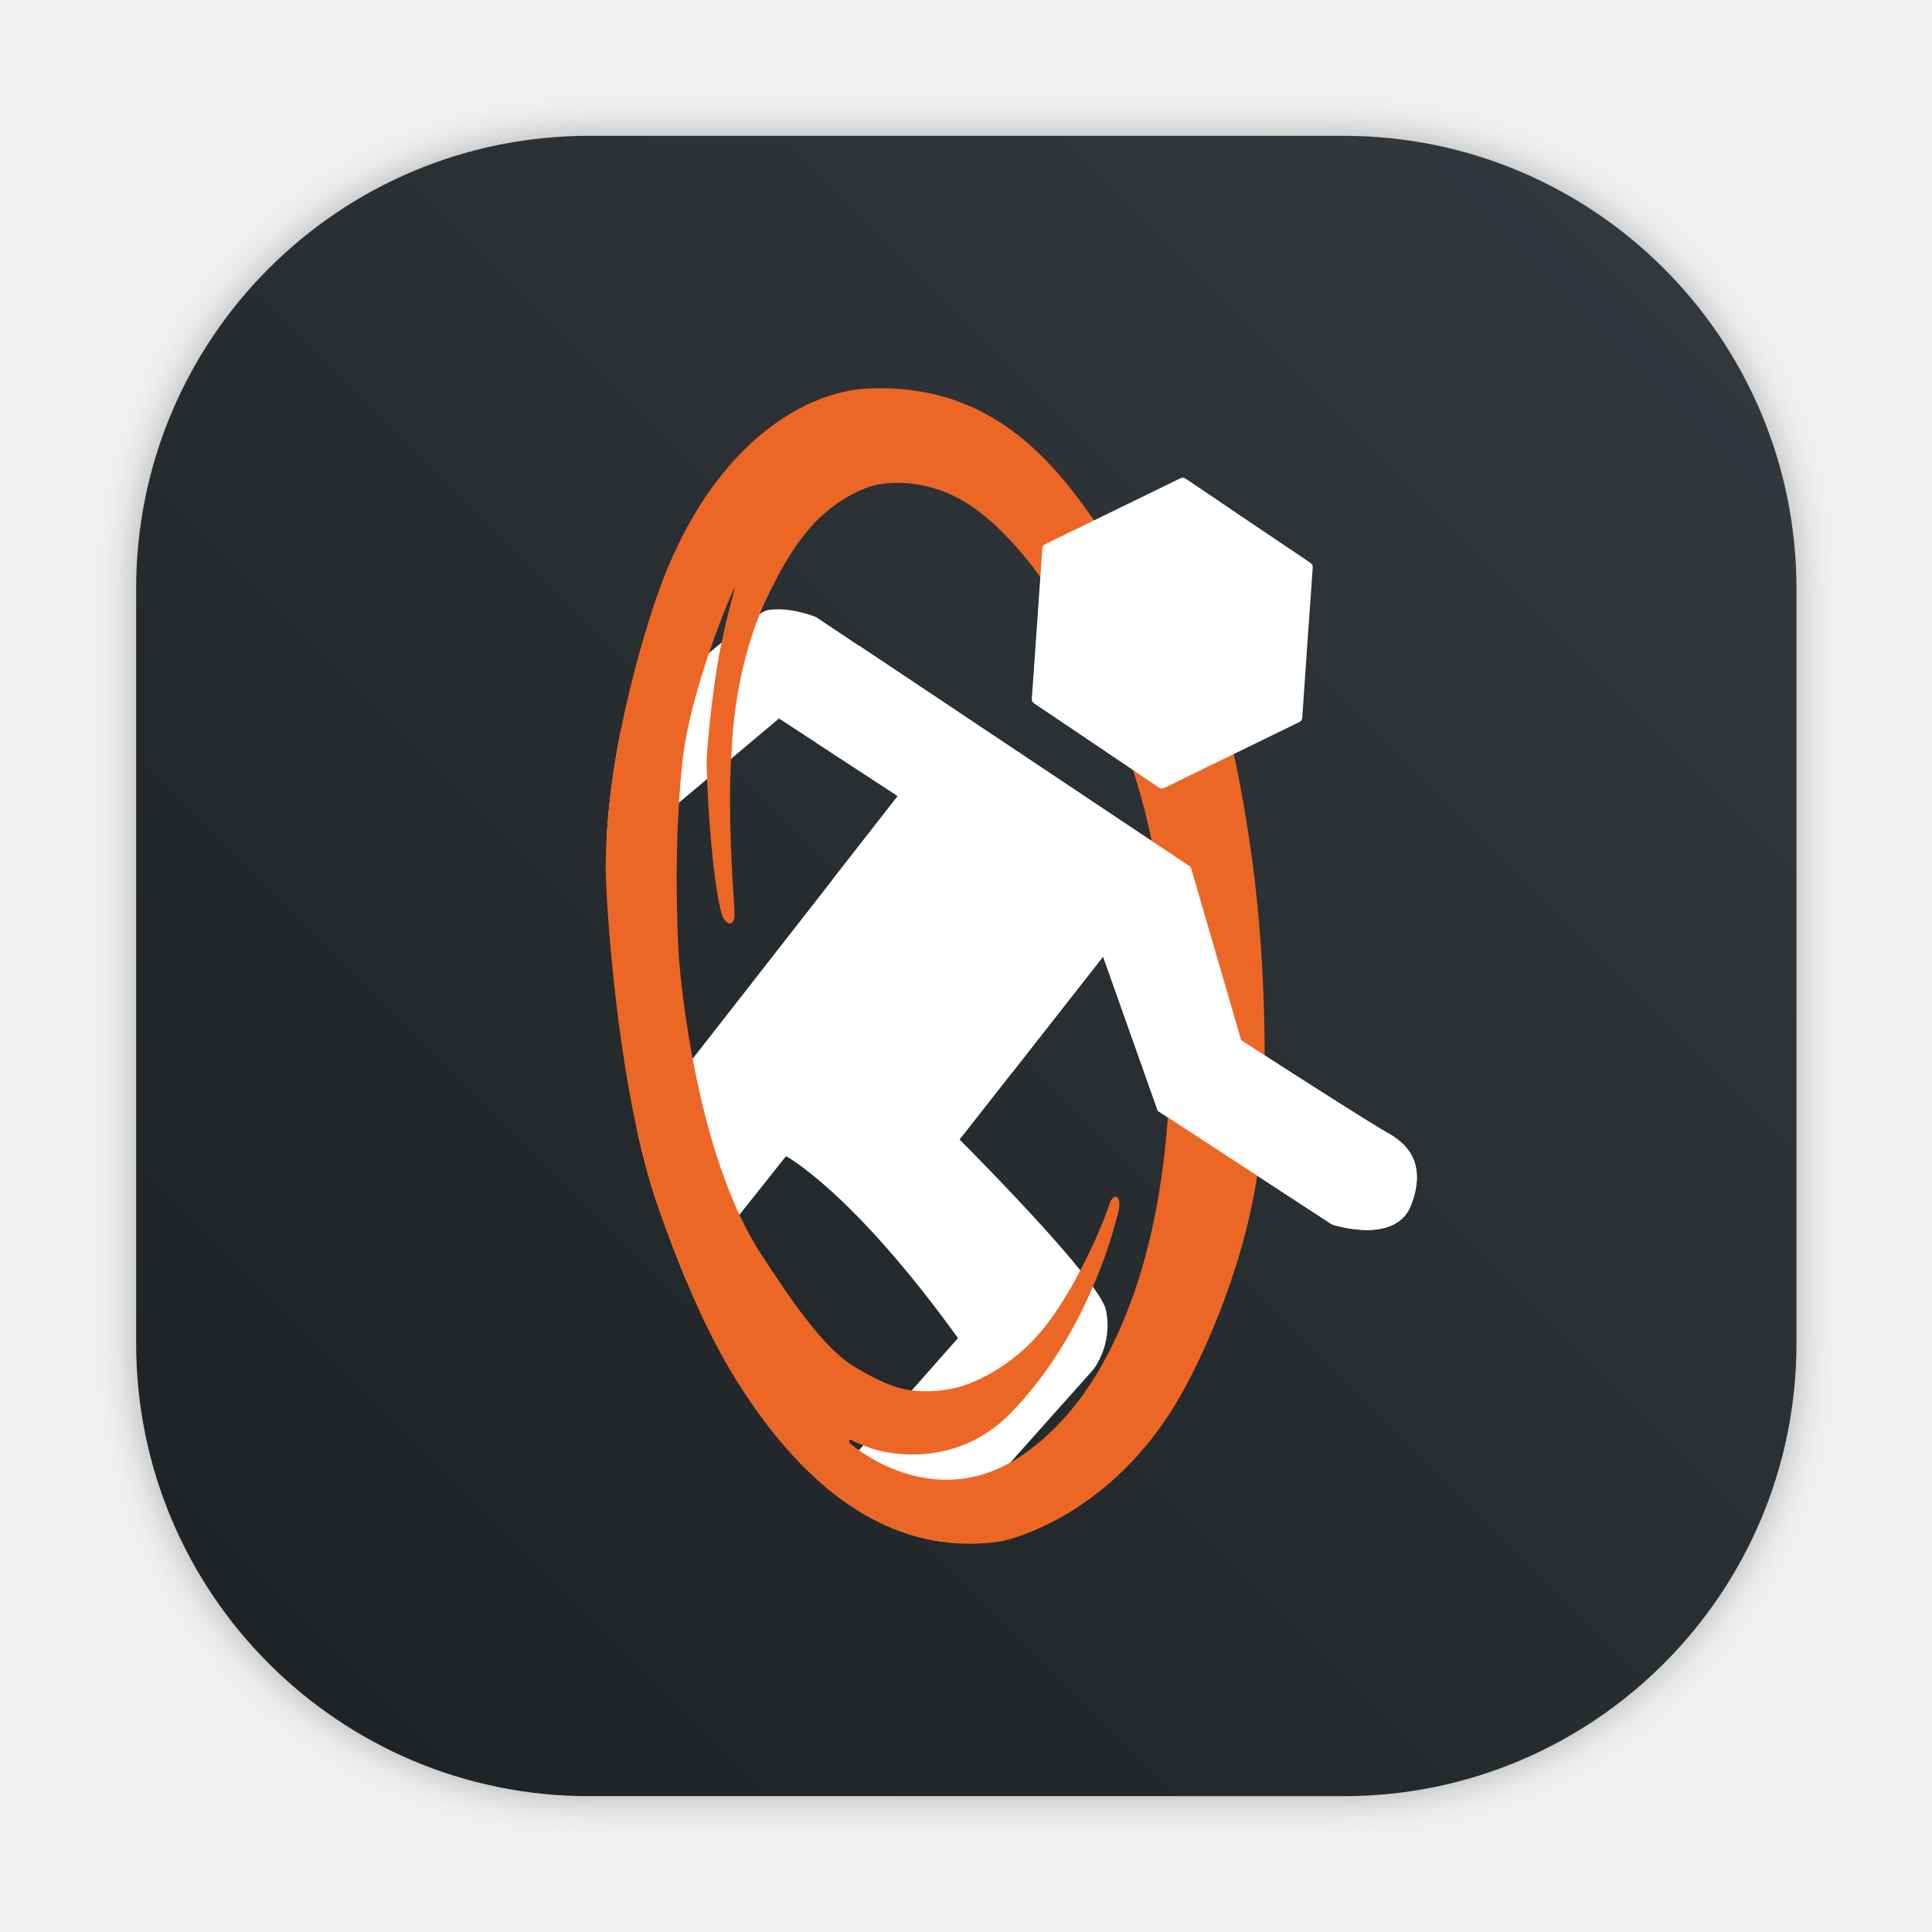
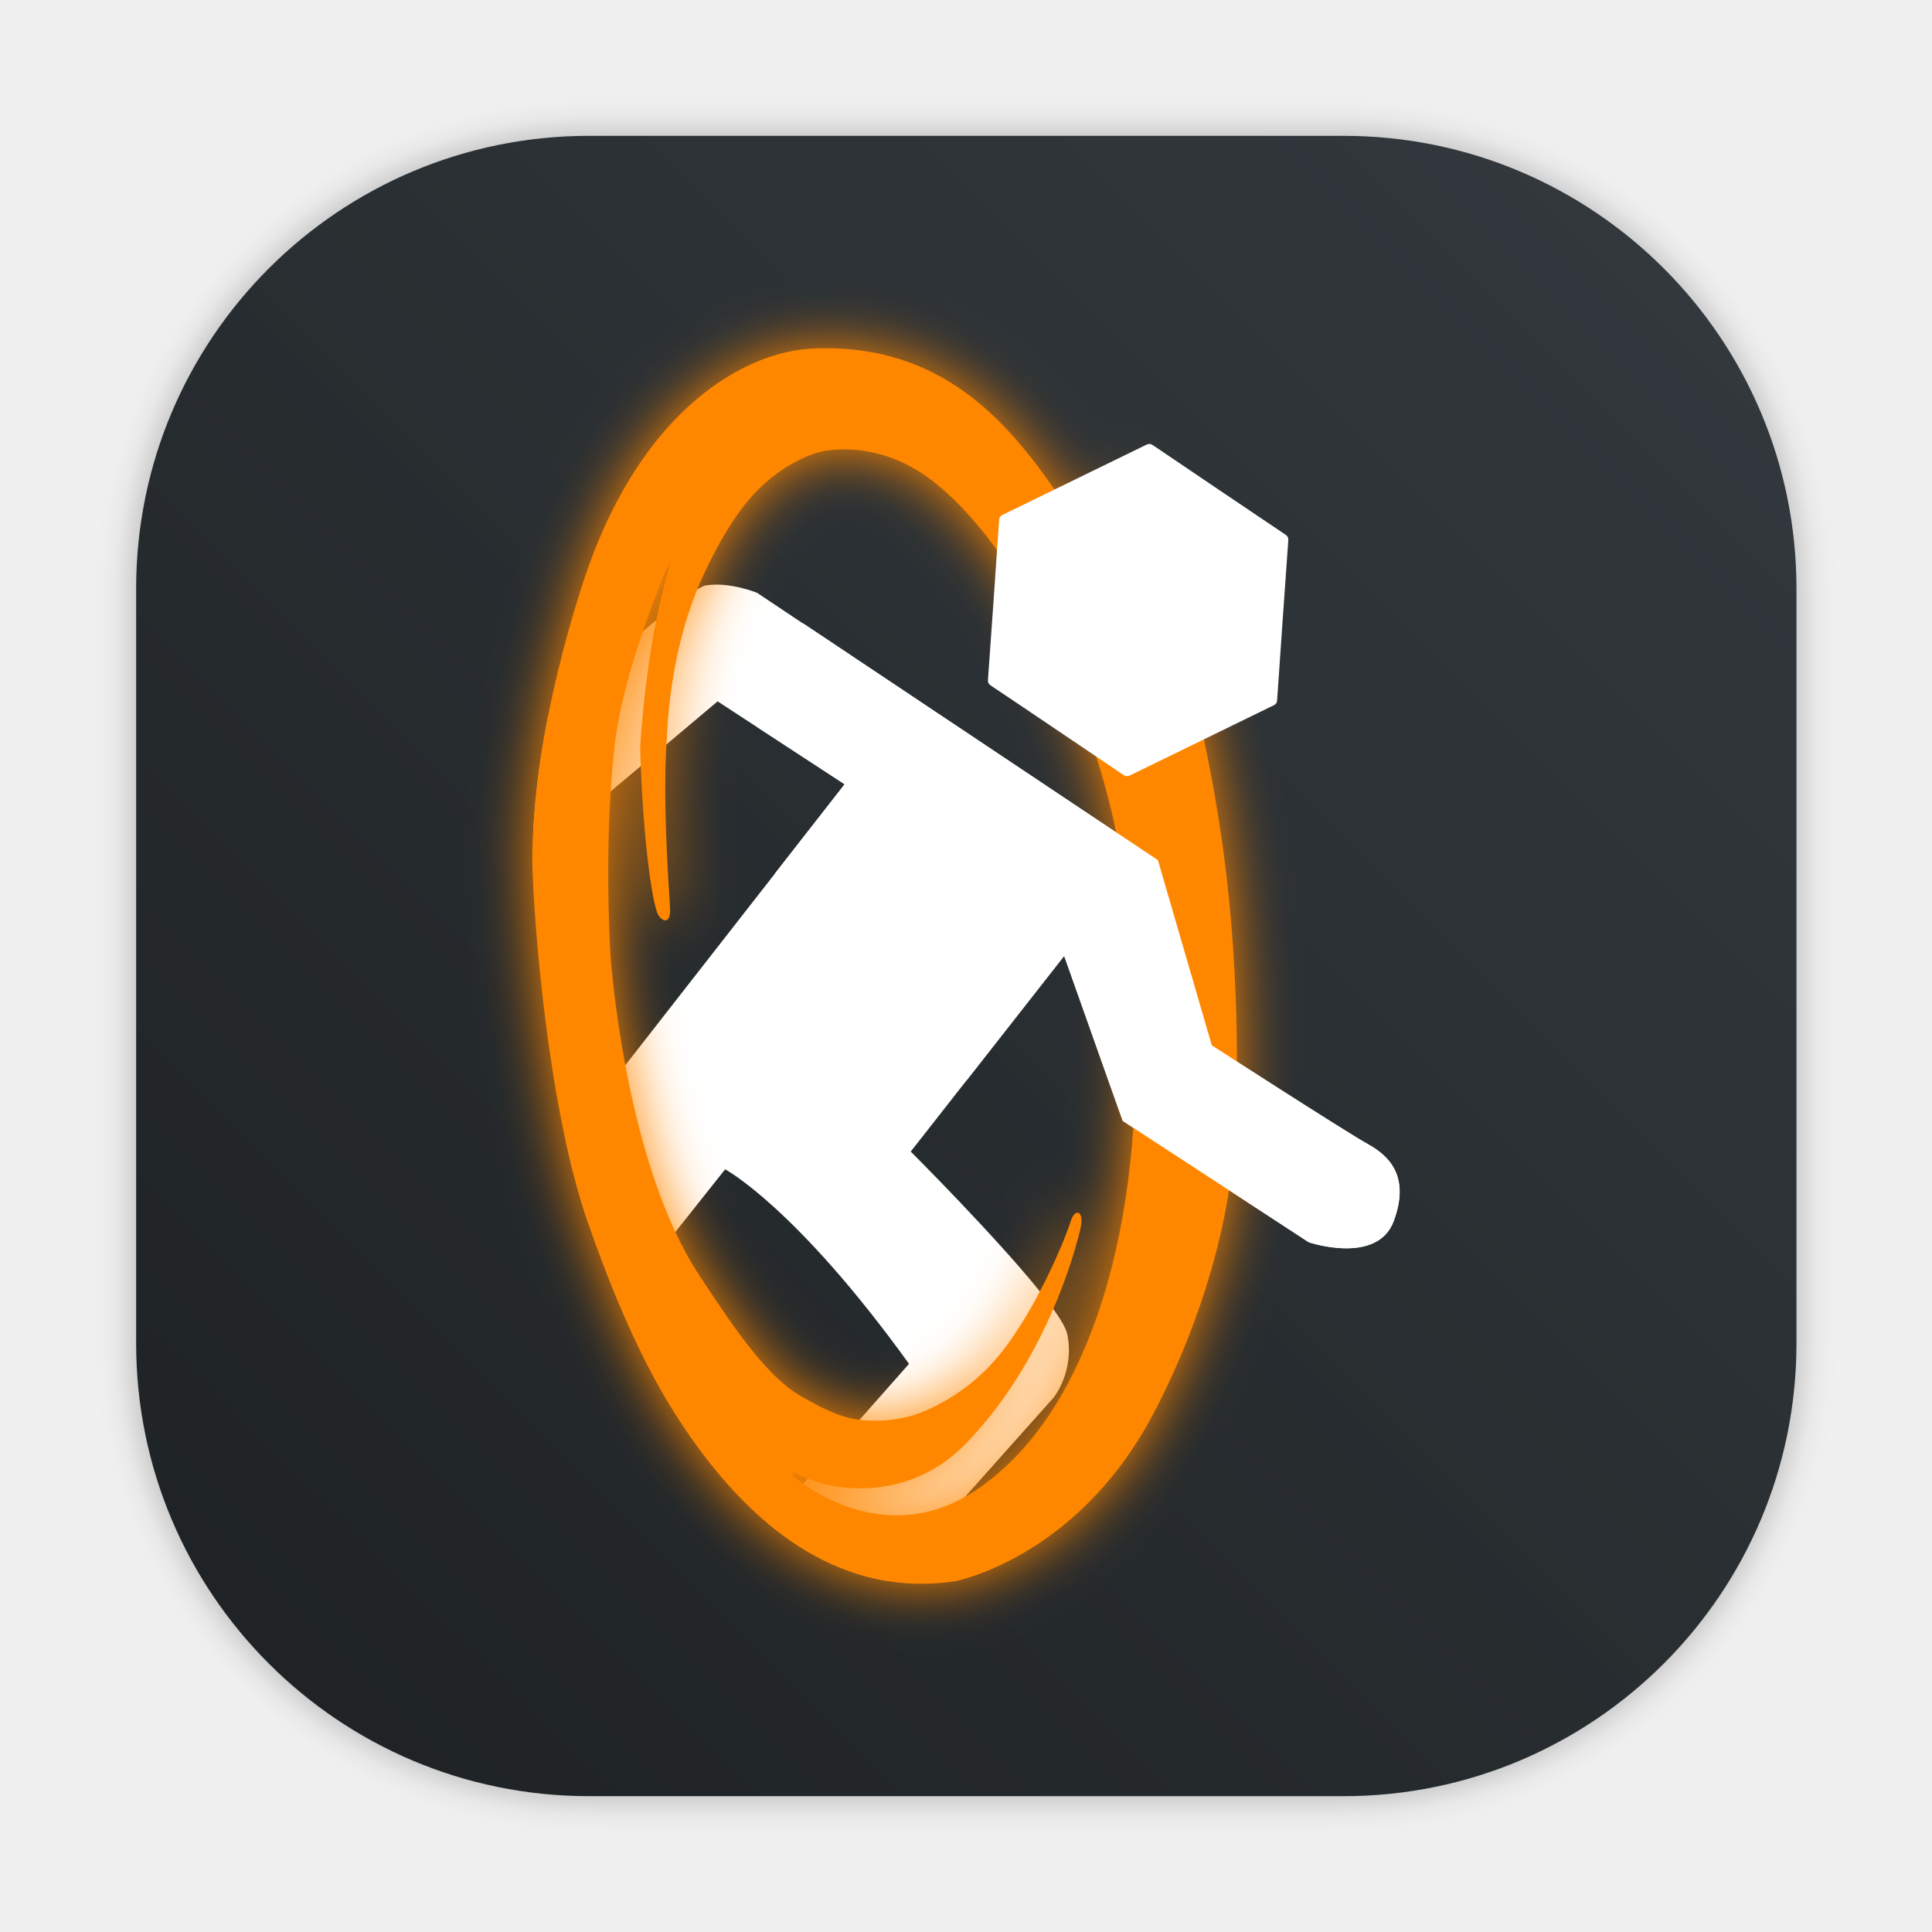
<svg xmlns="http://www.w3.org/2000/svg" viewBox="0 0 64 64" height="64" width="64" id="svg2" version="1.1" xml:space="preserve">
  <defs id="defs6">
    <linearGradient id="b" x1="399.57" x2="399.57" y1="545.8" y2="517.8" gradientTransform="matrix(2.1429,0,0,2.1429,-826.36,-1107.5)" gradientUnits="userSpaceOnUse">
      <stop stop-color="#3889e9" offset="0" id="stop2" />
      <stop stop-color="#5ea5fb" offset="1" id="stop4" />
    </linearGradient>
    <filter id="c" x="-.036" y="-.036" width="1.072" height="1.072" color-interpolation-filters="sRGB">
      <feGaussianBlur stdDeviation="0.42" id="feGaussianBlur7" />
    </filter>
    <linearGradient id="g" x1="32.02" x2="32.02" y1="2.043" y2="62.045" gradientUnits="userSpaceOnUse">
      <stop stop-color="#0369a3" offset="0" id="stop10" />
      <stop stop-color="#047fc6" offset="1" id="stop12" />
    </linearGradient>
    <linearGradient id="f" x1="32" x2="32" y1="7" y2="57" gradientUnits="userSpaceOnUse">
      <stop stop-color="#d2f3fc" offset="0" id="stop15" />
      <stop stop-color="#fff" offset="1" id="stop17" />
    </linearGradient>
    <linearGradient id="e" x1="45.501" x2="45.501" y1="7.106" y2="29.896" gradientUnits="userSpaceOnUse">
      <stop stop-color="#ebfafe" offset="0" id="stop20" />
      <stop stop-color="#e7f8fc" offset="1" id="stop22" />
    </linearGradient>
    <filter id="k" x="-.036" y="-.036" width="1.072" height="1.072" color-interpolation-filters="sRGB">
      <feGaussianBlur stdDeviation="0.75" id="feGaussianBlur25" />
    </filter>
    <radialGradient id="d" cx="38.066" cy="26.192" r="25" gradientTransform="matrix(-.8 2.9886e-8 -1.9265e-8 -1 80.453 40.192)" gradientUnits="userSpaceOnUse">
      <stop stop-color="#1e353c" stop-opacity=".485" offset="0" id="stop28" />
      <stop stop-color="#191919" stop-opacity="0" offset="1" id="stop30" />
    </radialGradient>
    <linearGradient id="h-26" x1="499.95" x2="499.95" y1="2.008" y2="1026" gradientTransform="matrix(.99609 0 0 .99609 2 2)" gradientUnits="userSpaceOnUse">
      <stop stop-color="#fff" offset="0" id="stop33" />
      <stop stop-color="#d7d7d7" offset="1" id="stop35" />
    </linearGradient>
    <radialGradient id="i-5" cx="512.01" cy="512.01" r="470.16" gradientTransform="matrix(.97625 0 0 .97625 12.152 12.141)" gradientUnits="userSpaceOnUse">
      <stop stop-opacity="0" offset="0" id="stop38" />
      <stop stop-opacity=".526" offset="1" id="stop40" />
    </radialGradient>
    <filter id="g-1" x="-.048" y="-.048" width="1.096" height="1.096" color-interpolation-filters="sRGB">
      <feGaussianBlur stdDeviation="6.174" id="feGaussianBlur43" />
    </filter>
    <linearGradient id="f-9" x1="2331.3" x2="2331.3" y1="435.51" y2="45.726" gradientTransform="matrix(2.6682,0,0,2.6682,-5700.6,-128.41)" gradientUnits="userSpaceOnUse">
      <stop stop-color="#807c76" offset=".058" id="stop46" />
      <stop stop-color="#d4d7d0" offset=".385" id="stop48" />
      <stop stop-color="#bdbfba" offset=".558" id="stop50" />
      <stop stop-color="#acb3ac" offset=".635" id="stop52" />
      <stop stop-color="#dadfda" offset=".75" id="stop54" />
      <stop stop-color="#c2c7c1" offset=".863" id="stop56" />
      <stop stop-color="#7f7a75" offset=".941" id="stop58" />
    </linearGradient>
    <filter id="d-6" x="-.06" y="-.06" width="1.12" height="1.12" color-interpolation-filters="sRGB">
      <feGaussianBlur stdDeviation="0.65" id="feGaussianBlur61" />
    </filter>
    <linearGradient id="a-3" x1="32" x2="32" y1="2" y2="62" gradientTransform="matrix(0.95161,0,0,0.95161,385.6,486.76)" gradientUnits="userSpaceOnUse">
      <stop stop-color="#f5faff" offset="0" id="stop927" />
      <stop stop-color="#cfdef0" offset="1" id="stop929" />
    </linearGradient>
    <style type="text/css" id="style987" />
    <filter color-interpolation-filters="sRGB" height="1.048" width="1.048" y="-.024" x="-.024" id="filter2761">
      <feGaussianBlur id="feGaussianBlur2" stdDeviation="0.146" />
    </filter>
    <linearGradient gradientUnits="userSpaceOnUse" gradientTransform="translate(0 -.07421)" y2="1.17" y1="15.576" x2="15.65" x1="1.331" id="linearGradient1024-6">
      <stop id="stop5" offset="0" stop-color="#dddfe1" />
      <stop id="stop7" offset="1" stop-opacity=".996" stop-color="#f3f4f6" />
    </linearGradient>
    <style id="style1">.a{fill:none;stroke:#000000;stroke-linecap:round;stroke-linejoin:round;}</style>
    <linearGradient id="linearGradient3987">
      <stop style="stop-color:#41b3ec;stop-opacity:1;" offset="0" id="stop4032" />
      <stop style="stop-color:#0581c4;stop-opacity:1;" offset="1" id="stop3991" />
    </linearGradient>
    <filter id="filter1057-3" x="-0.027" y="-0.027" width="1.054" height="1.054" color-interpolation-filters="sRGB">
      <feGaussianBlur stdDeviation="0.619" id="feGaussianBlur866-6" />
    </filter>
    <filter id="filter1057" x="-0.027" y="-0.027" width="1.054" height="1.054" color-interpolation-filters="sRGB">
      <feGaussianBlur stdDeviation="0.619" id="feGaussianBlur1" />
    </filter>
    <linearGradient id="linearGradient1053" x1="-127" x2="-72" y1="60" y2="5" gradientTransform="translate(49.445,6.3504)" gradientUnits="userSpaceOnUse">
      <stop stop-color="#1d2123" offset="0" id="stop1" />
      <stop stop-color="#33393e" stop-opacity=".996" offset="1" id="stop2-3" />
    </linearGradient>
+     <filter style="color-interpolation-filters:sRGB;" id="filter4" x="-0.078" y="-0.049" width="1.157" height="1.097">
+       <feFlood result="flood" in="SourceGraphic" flood-opacity="1" flood-color="rgb(255,135,0)" id="feFlood1" />
+       <feGaussianBlur result="blur" in="SourceGraphic" stdDeviation="200" id="feGaussianBlur3" />
+       <feOffset result="offset" in="blur" dx="0" dy="0" id="feOffset3" />
+       <feComposite result="comp1" operator="in" in="flood" in2="offset" id="feComposite3" />
+       <feComposite result="comp2" operator="over" in="SourceGraphic" in2="comp1" id="feComposite4" />
+     </filter>
+     <filter style="color-interpolation-filters:sRGB;" id="filter51" x="-0.097" y="-0.056" width="1.195" height="1.111">
+       <feFlood result="flood" in="SourceGraphic" flood-opacity="1" flood-color="rgb(255,135,0)" id="feFlood50" />
+       <feGaussianBlur result="blur" in="SourceGraphic" stdDeviation="3" id="feGaussianBlur50" />
+       <feOffset result="offset" in="blur" dx="0" dy="0" id="feOffset50" />
+       <feComposite result="comp1" operator="in" in="flood" in2="offset" id="feComposite50" />
+       <feComposite result="comp2" operator="over" in="SourceGraphic" in2="comp1" id="feComposite51" />
+     </filter>
  </defs>
  <g transform="translate(82.065,-6.86)" id="g8" style="display:inline">
    <rect x="-77.565" y="11.36" width="55" height="55" ry="15" fill="#141414" filter="url(#filter1057)" opacity="0.3" stroke-linecap="round" stroke-width="2.744" id="rect2" />
    <rect x="-77.555" y="11.36" width="55" height="55" ry="15" fill="url(#linearGradient1053)" stroke-linecap="round" stroke-width="2.744" id="rect3" style="fill:url(#linearGradient1053)" />
  </g>
  <style type="text/css" id="style2">
	.st0{fill:#58595B;}
	.st1{fill:#36C0F1;}
</style>
  <style type="text/css" id="style2-3">
	.st0{fill:#58595B;}
	.st1{fill:#36C0F1;}
</style>
-   <style type="text/css" id="style1-6">
- 	.st0{fill:#FFFFFF;}
- 	.st1{fill-rule:evenodd;clip-rule:evenodd;fill:#EC6726;}
- </style>
-   <g id="Icon_00000140716340568838591020000007209717081622135971_" transform="matrix(0.2954587,0,0,0.2954587,20.06682,12.86002)">
-     <g id="g2">
-       <g id="g1-7">
-         <path class="st0" d="m 90.32,91.52 c -1.73,4.66 -8.91,2.23 -8.91,2.23 L 73.06,88.3 63.02,81.76 61.89,81.02 55.76,63.72 39.67,84.24 c 0,0 8.8,8.78 13.53,14.65 0.53,0.66 1,1.27 1.41,1.84 0.81,1.13 1.35,2.06 1.47,2.64 0.82,3.85 -1.41,6.65 -1.41,6.65 l -9.28,10.4 -7.92,8.87 c -3.92,-0.59 -8.28,-2.32 -12.76,-6.06 l 3.68,-4.16 0.49,-0.56 5.45,-6.17 5.16,-5.84 C 27.62,90.03 20.21,86.1 20.21,86.1 l -5.22,6.57 -5.92,7.47 C 7.97,97.51 6.88,94.64 5.79,91.51 4.92,88.99 4.16,86.13 3.51,83.16 l 6.24,-7.99 22.99,-29.44 -13.32,-8.7 -5.36,4.51 -2.69,2.27 -3.16,2.65 -2.32,1.94 c 0,0 -3.01,2.57 -5.79,2.11 0.21,-4.08 0.81,-8.2 1.57,-12.01 2.74,-2.52 6.57,-5.98 9.9,-8.79 V 29.7 c 0.48,-0.42 0.96,-0.81 1.42,-1.18 1.76,-1.47 3.3,-2.64 4.28,-3.22 0.4,-0.25 0.71,-0.4 0.92,-0.43 2.51,-0.4 5.37,0.78 5.37,0.78 l 37.64,25.14 4.37,2.92 5.65,19.42 c 0,0 1.05,0.68 2.64,1.69 4.2,2.7 12.09,7.74 13.72,8.64 2.27,1.23 4.46,3.39 2.74,8.06 z" id="path1" />
-       </g>
-     </g>
-     <path class="st1" d="M 73.87,74.8 C 73.88,68.85 73.56,61.89 72.75,55.07 71.83,47.27 69.64,35 66.07,25.8 63.76,19.9 62,16.51 60.78,14.97 c -1.09,-1.4 -1.75,-1.32 -1.44,0.26 0.27,1.3 1.94,4.56 2.99,7.62 1.57,4.6 5.67,16.53 4.08,14.34 C 65.72,36.22 62.07,25.52 56.82,17.84 51.76,10.45 44.89,-0.62 29.47,0.03 21.94,0.35 11.51,6.78 5.77,23.22 4.75,26.15 2.98,31.85 1.66,38.5 0.9,42.31 0.3,46.43 0.09,50.51 c -0.07,1.01 -0.1,2.02 -0.1,3.02 -0.01,3.03 0.84,17.4 3.5,29.63 0.66,2.97 1.41,5.83 2.28,8.35 1.09,3.13 2.18,6 3.28,8.63 1.82,4.35 3.68,8.02 5.6,11.1 3.34,5.36 6.73,9.23 10.05,12.01 4.47,3.74 8.84,5.47 12.76,6.06 2.54,0.38 4.9,0.29 6.98,-0.04 0.93,-0.21 12.41,-2.9 20.04,-16.39 1.72,-3.03 6.75,-12.88 8.56,-24.58 0.05,-0.28 0.09,-0.58 0.13,-0.87 0.42,-2.91 0.69,-7.39 0.7,-12.63 z m -16.49,31.27 c -3.19,6.99 -6.99,10.94 -10.42,13.37 -0.52,0.38 -1.04,0.7 -1.56,0.99 -7.56,4.28 -14.44,0.46 -16.99,-1.34 -0.67,-0.48 -1.05,-0.81 -1.05,-0.81 0,0 -0.27,-0.65 0.35,-0.27 0.26,0.15 0.73,0.36 1.19,0.53 0.58,0.22 1.1,0.4 1.1,0.4 0,0 8.61,2.93 15.42,-4.05 4.39,-4.51 7.33,-9.79 9.2,-14.15 2.15,-4.97 2.93,-8.76 2.94,-8.84 0.16,-1.62 -0.71,-1.56 -1.08,-0.45 -0.47,1.47 -1.65,4.38 -3.27,7.45 -1.26,2.42 -2.8,4.95 -4.46,6.92 -4.09,4.84 -9.06,6.14 -9.06,6.14 0,0 -2.4,0.76 -5.34,0.41 l -0.29,-0.04 C 32.15,112.06 30.25,111.1 28.08,109.84 24.33,107.67 20.6,101.92 17.52,97.25 16.59,95.84 15.75,94.29 14.99,92.67 12.4,87.13 10.76,80.61 9.74,75.17 8.52,68.67 8.19,63.7 8.19,63.7 c 0,0 -0.55,-8.4 0.02,-17.24 0.1,-1.71 0.25,-3.43 0.45,-5.11 0.44,-3.67 1.68,-8.02 2.91,-11.63 v -0.01 c 1.53,-4.5 3.02,-7.85 2.87,-7.22 -0.16,0.71 -0.86,3.11 -1.45,6.03 -0.18,0.81 -0.34,1.66 -0.48,2.53 -0.82,4.96 -1.22,10.33 -1.21,11 0.02,0.59 0.04,1.18 0.06,1.76 0.26,6.61 0.94,12.85 1.67,15.23 0.32,1.05 1.54,1.64 1.4,-0.42 -0.22,-3.43 -0.73,-10.92 -0.38,-17.08 0.02,-0.28 0.03,-0.55 0.06,-0.83 0.04,-0.39 0.16,-8.04 3.17,-15.41 0.2,-0.51 0.41,-1.01 0.65,-1.51 1.92,-4.11 3.85,-7.13 5.88,-9.1 3.18,-3.08 6.2,-3.81 6.76,-3.91 3.01,-0.49 6.53,0.04 9.8,2.04 3.36,2.05 6.92,5.98 10.11,10.91 3.4,5.27 6.22,11.94 8.35,18.22 1.02,3 1.8,6.04 2.39,8.83 1.37,6.59 1.69,11.77 1.69,11.77 0,0 0.68,9.41 0.25,17.12 -0.04,0.71 -0.08,1.41 -0.14,2.1 -0.8,10.89 -3.04,18.6 -5.64,24.3 z" id="path2" />
-     <g id="g3">
-       <path class="st0" d="m 55.02,40.05 c -2.31,-1.56 -4.62,-3.12 -6.94,-4.67 -0.25,-0.17 -0.33,-0.33 -0.31,-0.63 0.4,-5.58 0.79,-11.16 1.17,-16.75 0.02,-0.27 0.12,-0.4 0.35,-0.52 5.02,-2.44 10.04,-4.89 15.05,-7.34 0.28,-0.14 0.47,-0.14 0.74,0.04 4.62,3.13 9.24,6.25 13.87,9.36 0.25,0.17 0.33,0.33 0.31,0.63 -0.4,5.58 -0.79,11.16 -1.17,16.75 -0.02,0.27 -0.12,0.4 -0.35,0.52 -5.02,2.44 -10.04,4.89 -15.05,7.34 -0.3,0.15 -0.51,0.11 -0.77,-0.07 -2.29,-1.56 -4.6,-3.11 -6.9,-4.66 z" id="path3" />
-     </g>
-     <path class="st0" d="M 87.59,83.44 C 85.34,82.2 71.24,73.1 71.24,73.1 L 65.59,53.68 28.39,28.85 23.53,39.7 l 9.21,6.02 -7.31,9.36 20.11,21.68 10.22,-13.04 6.14,17.3 19.51,12.73 c 0,0 7.18,2.43 8.91,-2.23 1.73,-4.67 -0.47,-6.83 -2.73,-8.08 z" id="path4" />
+   <g id="Icon_00000140716340568838591020000007209717081622135971_" transform="matrix(0.3159135,0,0,0.3159135,17.63683,11.53495)" style="display:inline">
+     <path class="st0" d="m 90.32,91.52 c -1.73,4.66 -8.91,2.23 -8.91,2.23 L 73.06,88.3 63.02,81.76 61.89,81.02 55.76,63.72 39.67,84.24 c 0,0 8.8,8.78 13.53,14.65 0.53,0.66 1,1.27 1.41,1.84 0.81,1.13 1.35,2.06 1.47,2.64 0.82,3.85 -1.41,6.65 -1.41,6.65 l -9.28,10.4 -7.92,8.87 c -3.92,-0.59 -8.28,-2.32 -12.76,-6.06 l 3.68,-4.16 0.49,-0.56 5.45,-6.17 5.16,-5.84 C 27.62,90.03 20.21,86.1 20.21,86.1 l -5.22,6.57 -5.92,7.47 C 7.97,97.51 6.88,94.64 5.79,91.51 4.92,88.99 4.16,86.13 3.51,83.16 l 6.24,-7.99 22.99,-29.44 -13.32,-8.7 -5.36,4.51 -2.69,2.27 -3.16,2.65 -2.32,1.94 c 0,0 -3.01,2.57 -5.79,2.11 0.21,-4.08 0.81,-8.2 1.57,-12.01 2.74,-2.52 6.57,-5.98 9.9,-8.79 V 29.7 c 0.48,-0.42 0.96,-0.81 1.42,-1.18 1.76,-1.47 3.3,-2.64 4.28,-3.22 0.4,-0.25 0.71,-0.4 0.92,-0.43 2.51,-0.4 5.37,0.78 5.37,0.78 l 37.64,25.14 4.37,2.92 5.65,19.42 c 0,0 1.05,0.68 2.64,1.69 4.2,2.7 12.09,7.74 13.72,8.64 2.27,1.23 4.46,3.39 2.74,8.06 z" id="path1" style="fill:#ffffff" />
+     <path class="st1" d="M 73.87,74.8 C 73.88,68.85 73.56,61.89 72.75,55.07 71.83,47.27 69.64,35 66.07,25.8 63.76,19.9 62,16.51 60.78,14.97 c -1.09,-1.4 -1.75,-1.32 -1.44,0.26 0.27,1.3 1.94,4.56 2.99,7.62 1.57,4.6 5.67,16.53 4.08,14.34 C 65.72,36.22 62.07,25.52 56.82,17.84 51.76,10.45 44.89,-0.62 29.47,0.03 21.94,0.35 11.51,6.78 5.77,23.22 4.75,26.15 2.98,31.85 1.66,38.5 0.9,42.31 0.3,46.43 0.09,50.51 c -0.07,1.01 -0.1,2.02 -0.1,3.02 -0.01,3.03 0.84,17.4 3.5,29.63 0.66,2.97 1.41,5.83 2.28,8.35 1.09,3.13 2.18,6 3.28,8.63 1.82,4.35 3.68,8.02 5.6,11.1 3.34,5.36 6.73,9.23 10.05,12.01 4.47,3.74 8.84,5.47 12.76,6.06 2.54,0.38 4.9,0.29 6.98,-0.04 0.93,-0.21 12.41,-2.9 20.04,-16.39 1.72,-3.03 6.75,-12.88 8.56,-24.58 0.05,-0.28 0.09,-0.58 0.13,-0.87 0.42,-2.91 0.69,-7.39 0.7,-12.63 z m -16.49,31.27 c -3.19,6.99 -6.99,10.94 -10.42,13.37 -0.52,0.38 -1.04,0.7 -1.56,0.99 -7.56,4.28 -14.44,0.46 -16.99,-1.34 -0.67,-0.48 -1.05,-0.81 -1.05,-0.81 0,0 -0.27,-0.65 0.35,-0.27 0.26,0.15 0.73,0.36 1.19,0.53 0.58,0.22 1.1,0.4 1.1,0.4 0,0 8.61,2.93 15.42,-4.05 4.39,-4.51 7.33,-9.79 9.2,-14.15 2.15,-4.97 2.93,-8.76 2.94,-8.84 0.16,-1.62 -0.71,-1.56 -1.08,-0.45 -0.47,1.47 -1.65,4.38 -3.27,7.45 -1.26,2.42 -2.8,4.95 -4.46,6.92 -4.09,4.84 -9.06,6.14 -9.06,6.14 0,0 -2.4,0.76 -5.34,0.41 l -0.29,-0.04 C 32.15,112.06 30.25,111.1 28.08,109.84 24.33,107.67 20.6,101.92 17.52,97.25 16.59,95.84 15.75,94.29 14.99,92.67 12.4,87.13 10.76,80.61 9.74,75.17 8.52,68.67 8.19,63.7 8.19,63.7 c 0,0 -0.55,-8.4 0.02,-17.24 0.1,-1.71 0.25,-3.43 0.45,-5.11 0.44,-3.67 1.68,-8.02 2.91,-11.63 v -0.01 c 1.53,-4.5 3.02,-7.85 2.87,-7.22 -0.16,0.71 -0.86,3.11 -1.45,6.03 -0.18,0.81 -0.34,1.66 -0.48,2.53 -0.82,4.96 -1.22,10.33 -1.21,11 0.02,0.59 0.04,1.18 0.06,1.76 0.26,6.61 0.94,12.85 1.67,15.23 0.32,1.05 1.54,1.64 1.4,-0.42 -0.22,-3.43 -0.73,-10.92 -0.38,-17.08 0.02,-0.28 0.03,-0.55 0.06,-0.83 0.04,-0.39 0.16,-8.04 3.17,-15.41 0.2,-0.51 0.41,-1.01 0.65,-1.51 1.92,-4.11 3.85,-7.13 5.88,-9.1 3.18,-3.08 6.2,-3.81 6.76,-3.91 3.01,-0.49 6.53,0.04 9.8,2.04 3.36,2.05 6.92,5.98 10.11,10.91 3.4,5.27 6.22,11.94 8.35,18.22 1.02,3 1.8,6.04 2.39,8.83 1.37,6.59 1.69,11.77 1.69,11.77 0,0 0.68,9.41 0.25,17.12 -0.04,0.71 -0.08,1.41 -0.14,2.1 -0.8,10.89 -3.04,18.6 -5.64,24.3 z" id="path2" style="clip-rule:evenodd;display:inline;fill:#ff8700;fill-opacity:1;fill-rule:evenodd;filter:url(#filter51)" />
+     <path class="st0" d="M 87.59,83.44 C 85.34,82.2 71.24,73.1 71.24,73.1 L 65.59,53.68 28.39,28.85 23.53,39.7 l 9.21,6.02 -7.31,9.36 20.11,21.68 10.22,-13.04 6.14,17.3 19.51,12.73 c 0,0 7.18,2.43 8.91,-2.23 1.73,-4.67 -0.47,-6.83 -2.73,-8.08 z" id="path4" style="display:inline;fill:#ffffff" />
+     <path class="st0" d="m 55.02,40.05 c -2.31,-1.56 -4.62,-3.12 -6.94,-4.67 -0.25,-0.17 -0.33,-0.33 -0.31,-0.63 0.4,-5.58 0.79,-11.16 1.17,-16.75 0.02,-0.27 0.12,-0.4 0.35,-0.52 5.02,-2.44 10.04,-4.89 15.05,-7.34 0.28,-0.14 0.47,-0.14 0.74,0.04 4.62,3.13 9.24,6.25 13.87,9.36 0.25,0.17 0.33,0.33 0.31,0.63 -0.4,5.58 -0.79,11.16 -1.17,16.75 -0.02,0.27 -0.12,0.4 -0.35,0.52 -5.02,2.44 -10.04,4.89 -15.05,7.34 -0.3,0.15 -0.51,0.11 -0.77,-0.07 -2.29,-1.56 -4.6,-3.11 -6.9,-4.66 z" id="path3" style="display:inline;fill:#ffffff" />
  </g>
</svg>
